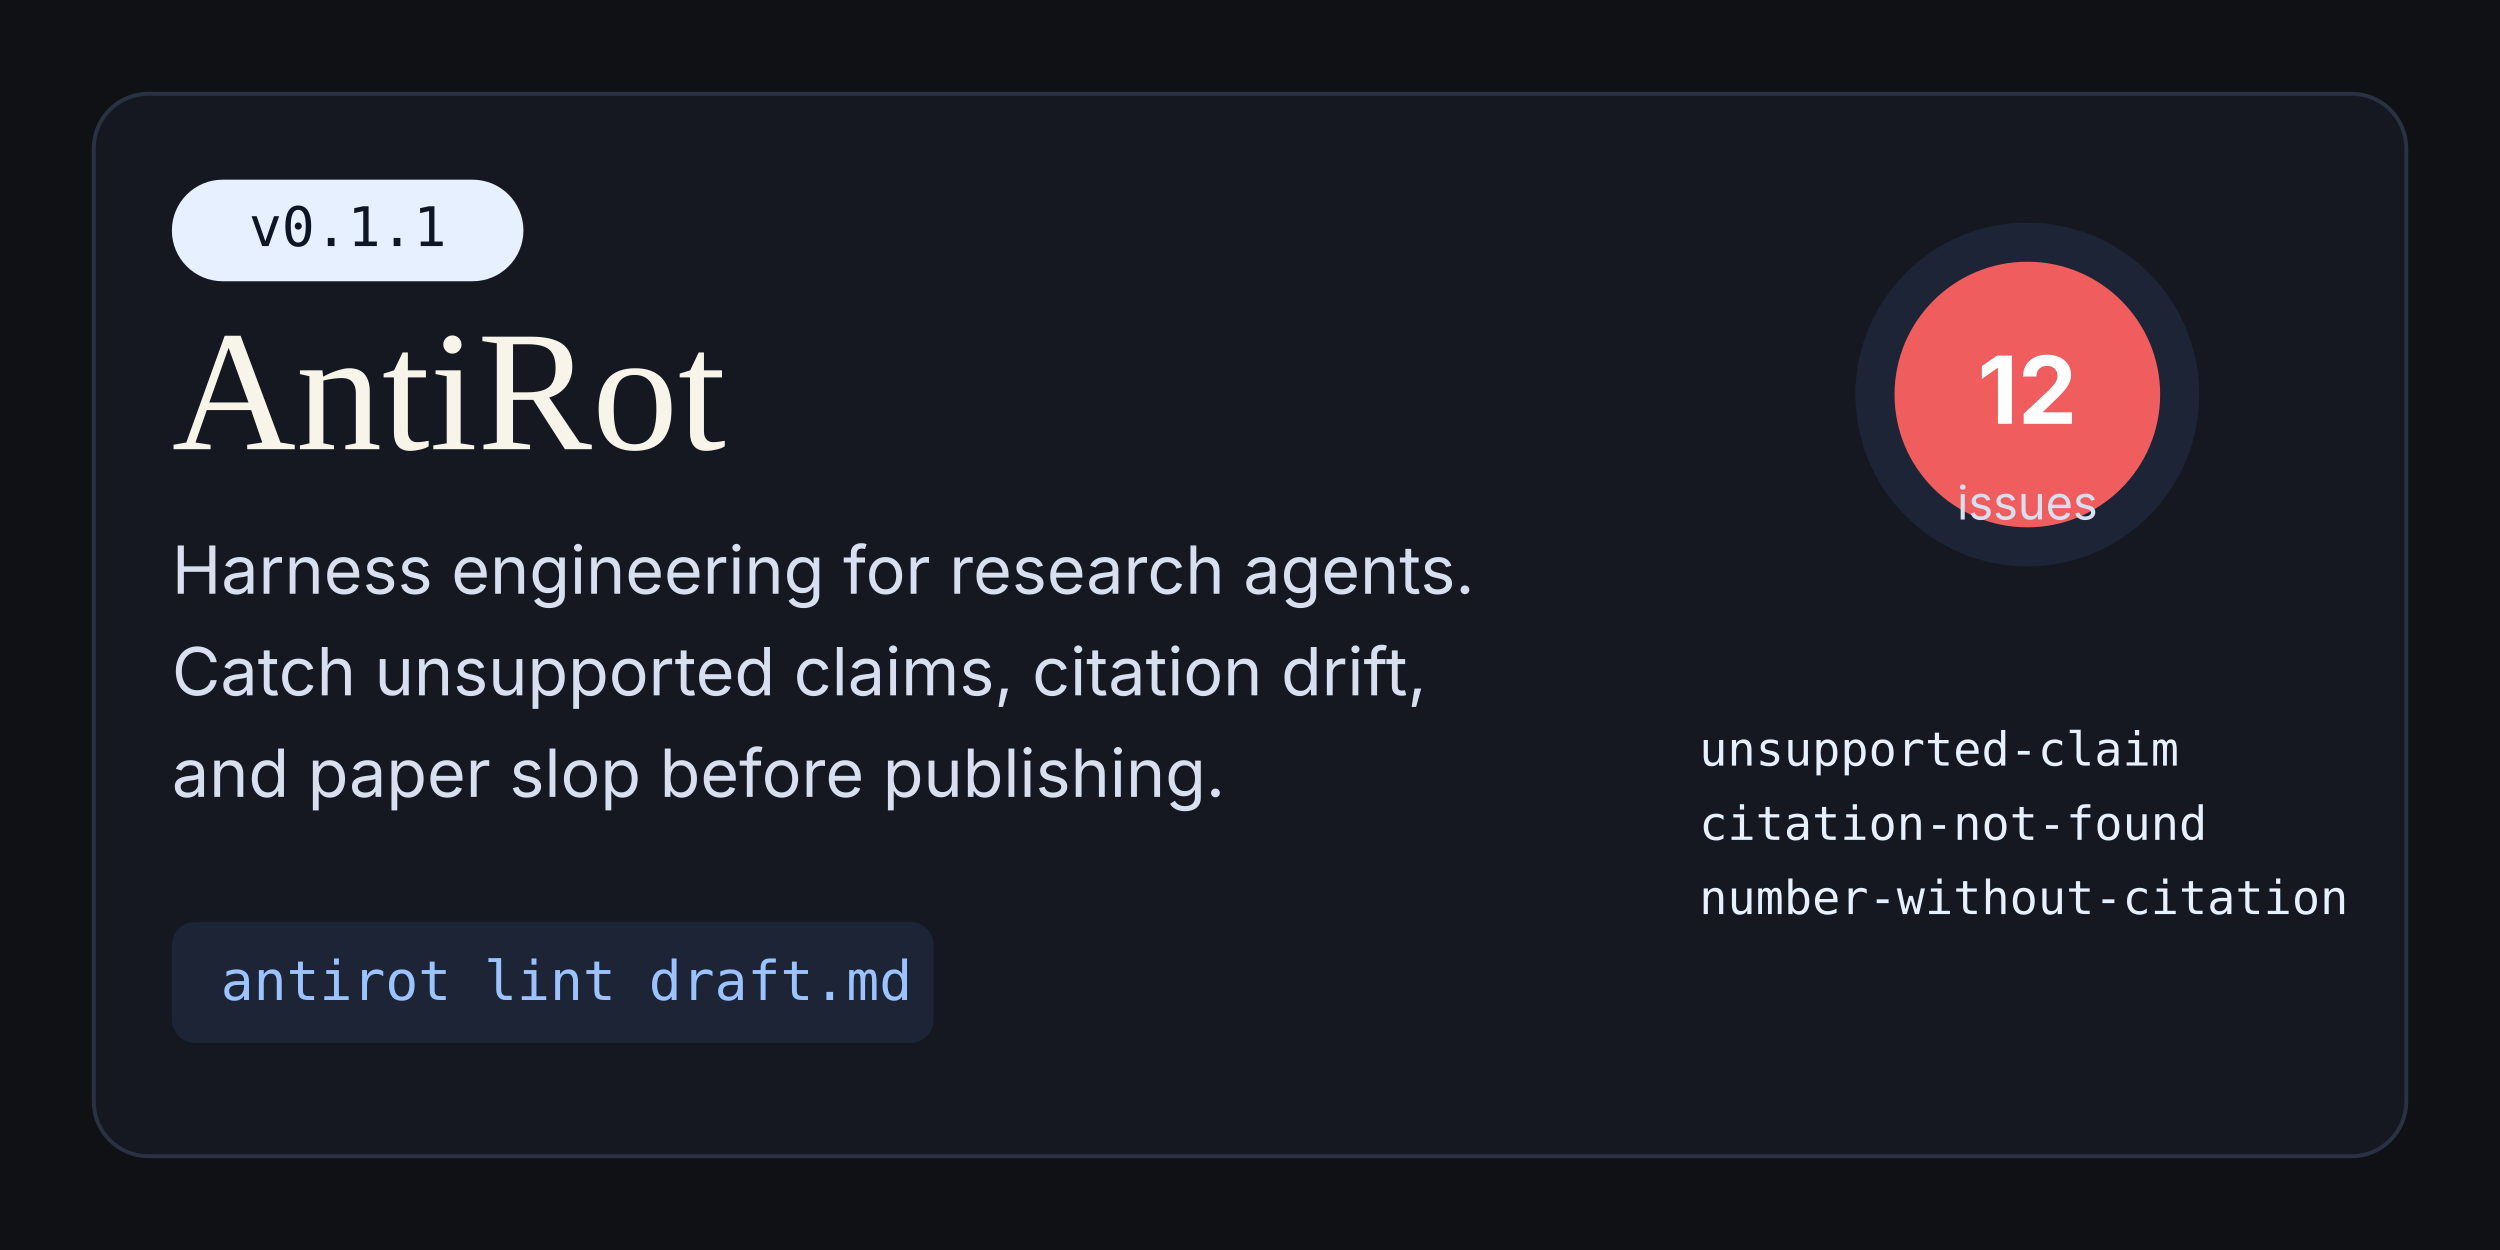
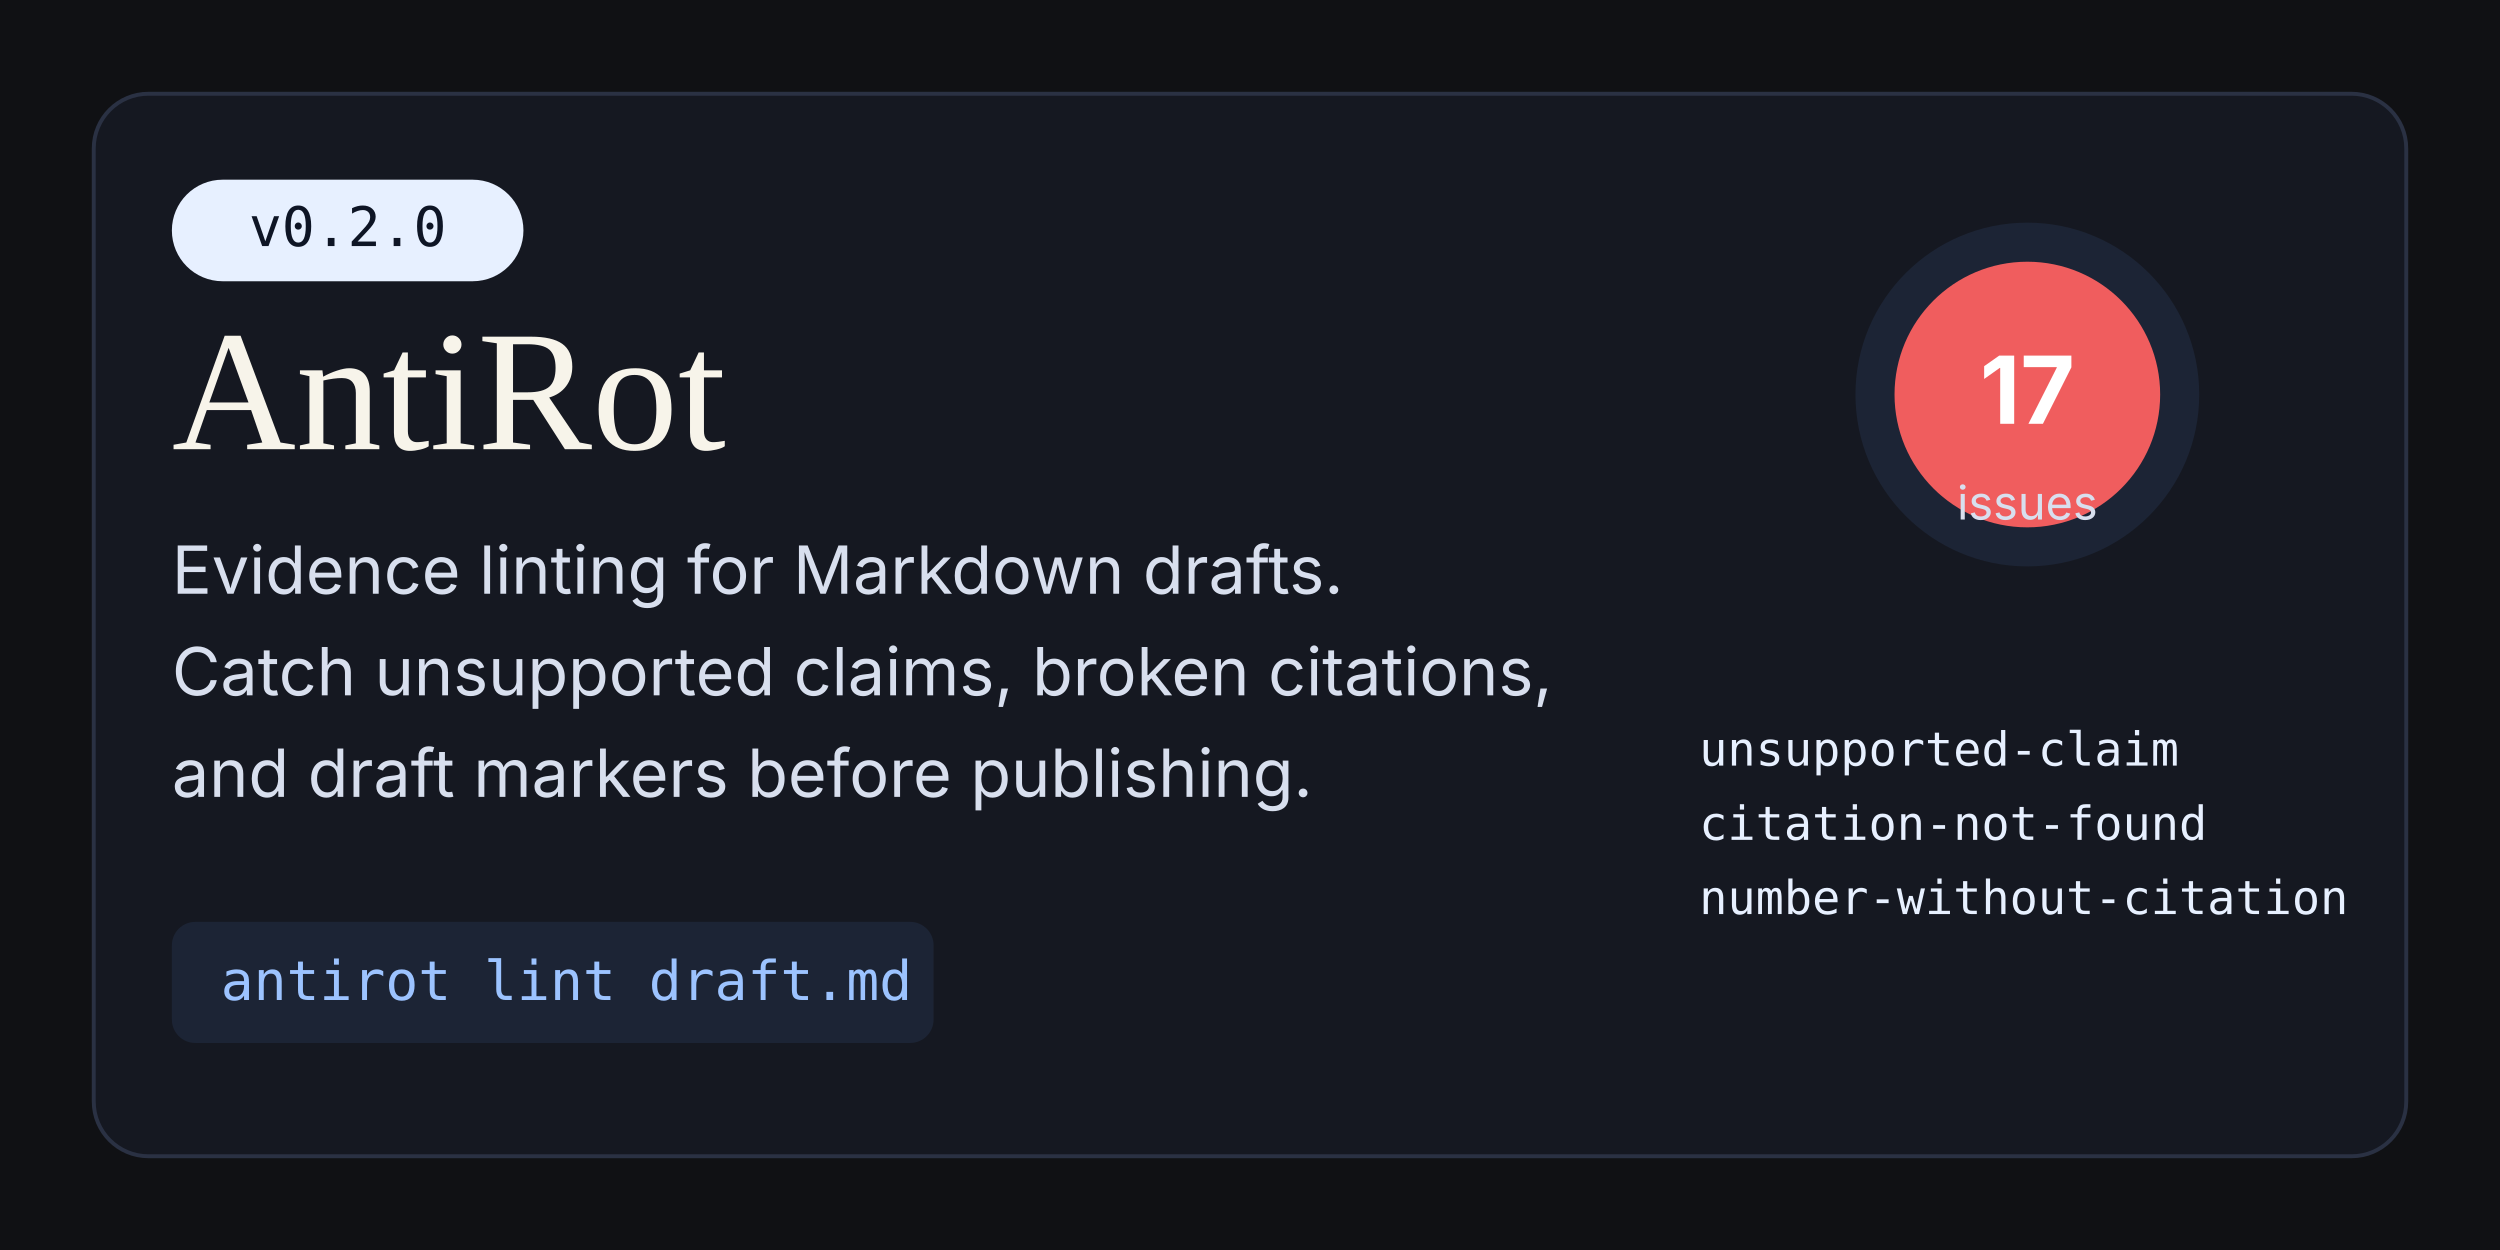
<svg xmlns="http://www.w3.org/2000/svg" width="1280" height="640" viewBox="0 0 1280 640" fill="none">
  <rect width="1280" height="640" fill="#101114" />
  <rect x="48" y="48" width="1184" height="544" rx="28" fill="#151821" stroke="#2A3143" stroke-width="2" />
  <rect x="88" y="92" width="180" height="52" rx="26" fill="#E7F0FF" />
-   <text x="178" y="126" text-anchor="middle" font-family="Menlo, Monaco, Consolas, monospace" font-size="28" fill="#0E1525">v0.1.1</text>
+   <text x="178" y="126" text-anchor="middle" font-family="Menlo, Monaco, Consolas, monospace" font-size="28" fill="#0E1525">v0.2.0</text>
  <text x="88" y="230" font-family="Georgia, Times New Roman, serif" font-size="88" fill="#F7F4EA">AntiRot</text>
-   <text x="88" y="304" font-family="Inter, Arial, sans-serif" font-size="34" fill="#D8DFEE">Harness engineering for research agents.</text>
-   <text x="88" y="356" font-family="Inter, Arial, sans-serif" font-size="34" fill="#D8DFEE">Catch unsupported claims, citation drift,</text>
-   <text x="88" y="408" font-family="Inter, Arial, sans-serif" font-size="34" fill="#D8DFEE">and paper slop before publishing.</text>
+   <text x="88" y="304" font-family="Inter, Arial, sans-serif" font-size="34" fill="#D8DFEE">Evidence linting for Markdown drafts.</text>
+   <text x="88" y="356" font-family="Inter, Arial, sans-serif" font-size="34" fill="#D8DFEE">Catch unsupported claims, broken citations,</text>
+   <text x="88" y="408" font-family="Inter, Arial, sans-serif" font-size="34" fill="#D8DFEE">and draft markers before publishing.</text>
  <rect x="88" y="472" width="390" height="62" rx="12" fill="#1C2435" />
  <text x="113" y="512" font-family="Menlo, Monaco, Consolas, monospace" font-size="28" fill="#9CC3FF">antirot lint draft.md</text>
  <circle cx="1038" cy="202" r="88" fill="#1C2435" />
  <circle cx="1038" cy="202" r="68" fill="#F05D5E" />
-   <text x="1038" y="217" text-anchor="middle" font-family="Inter, Arial, sans-serif" font-size="48" font-weight="700" fill="#FFFFFF">12</text>
+   <text x="1038" y="217" text-anchor="middle" font-family="Inter, Arial, sans-serif" font-size="48" font-weight="700" fill="#FFFFFF">17</text>
  <text x="1038" y="266" text-anchor="middle" font-family="Inter, Arial, sans-serif" font-size="24" fill="#D8DFEE">issues</text>
  <text x="870" y="392" font-family="Menlo, Monaco, Consolas, monospace" font-size="24" fill="#E7F0FF">unsupported-claim</text>
  <text x="870" y="430" font-family="Menlo, Monaco, Consolas, monospace" font-size="24" fill="#E7F0FF">citation-not-found</text>
  <text x="870" y="468" font-family="Menlo, Monaco, Consolas, monospace" font-size="24" fill="#E7F0FF">number-without-citation</text>
</svg>
